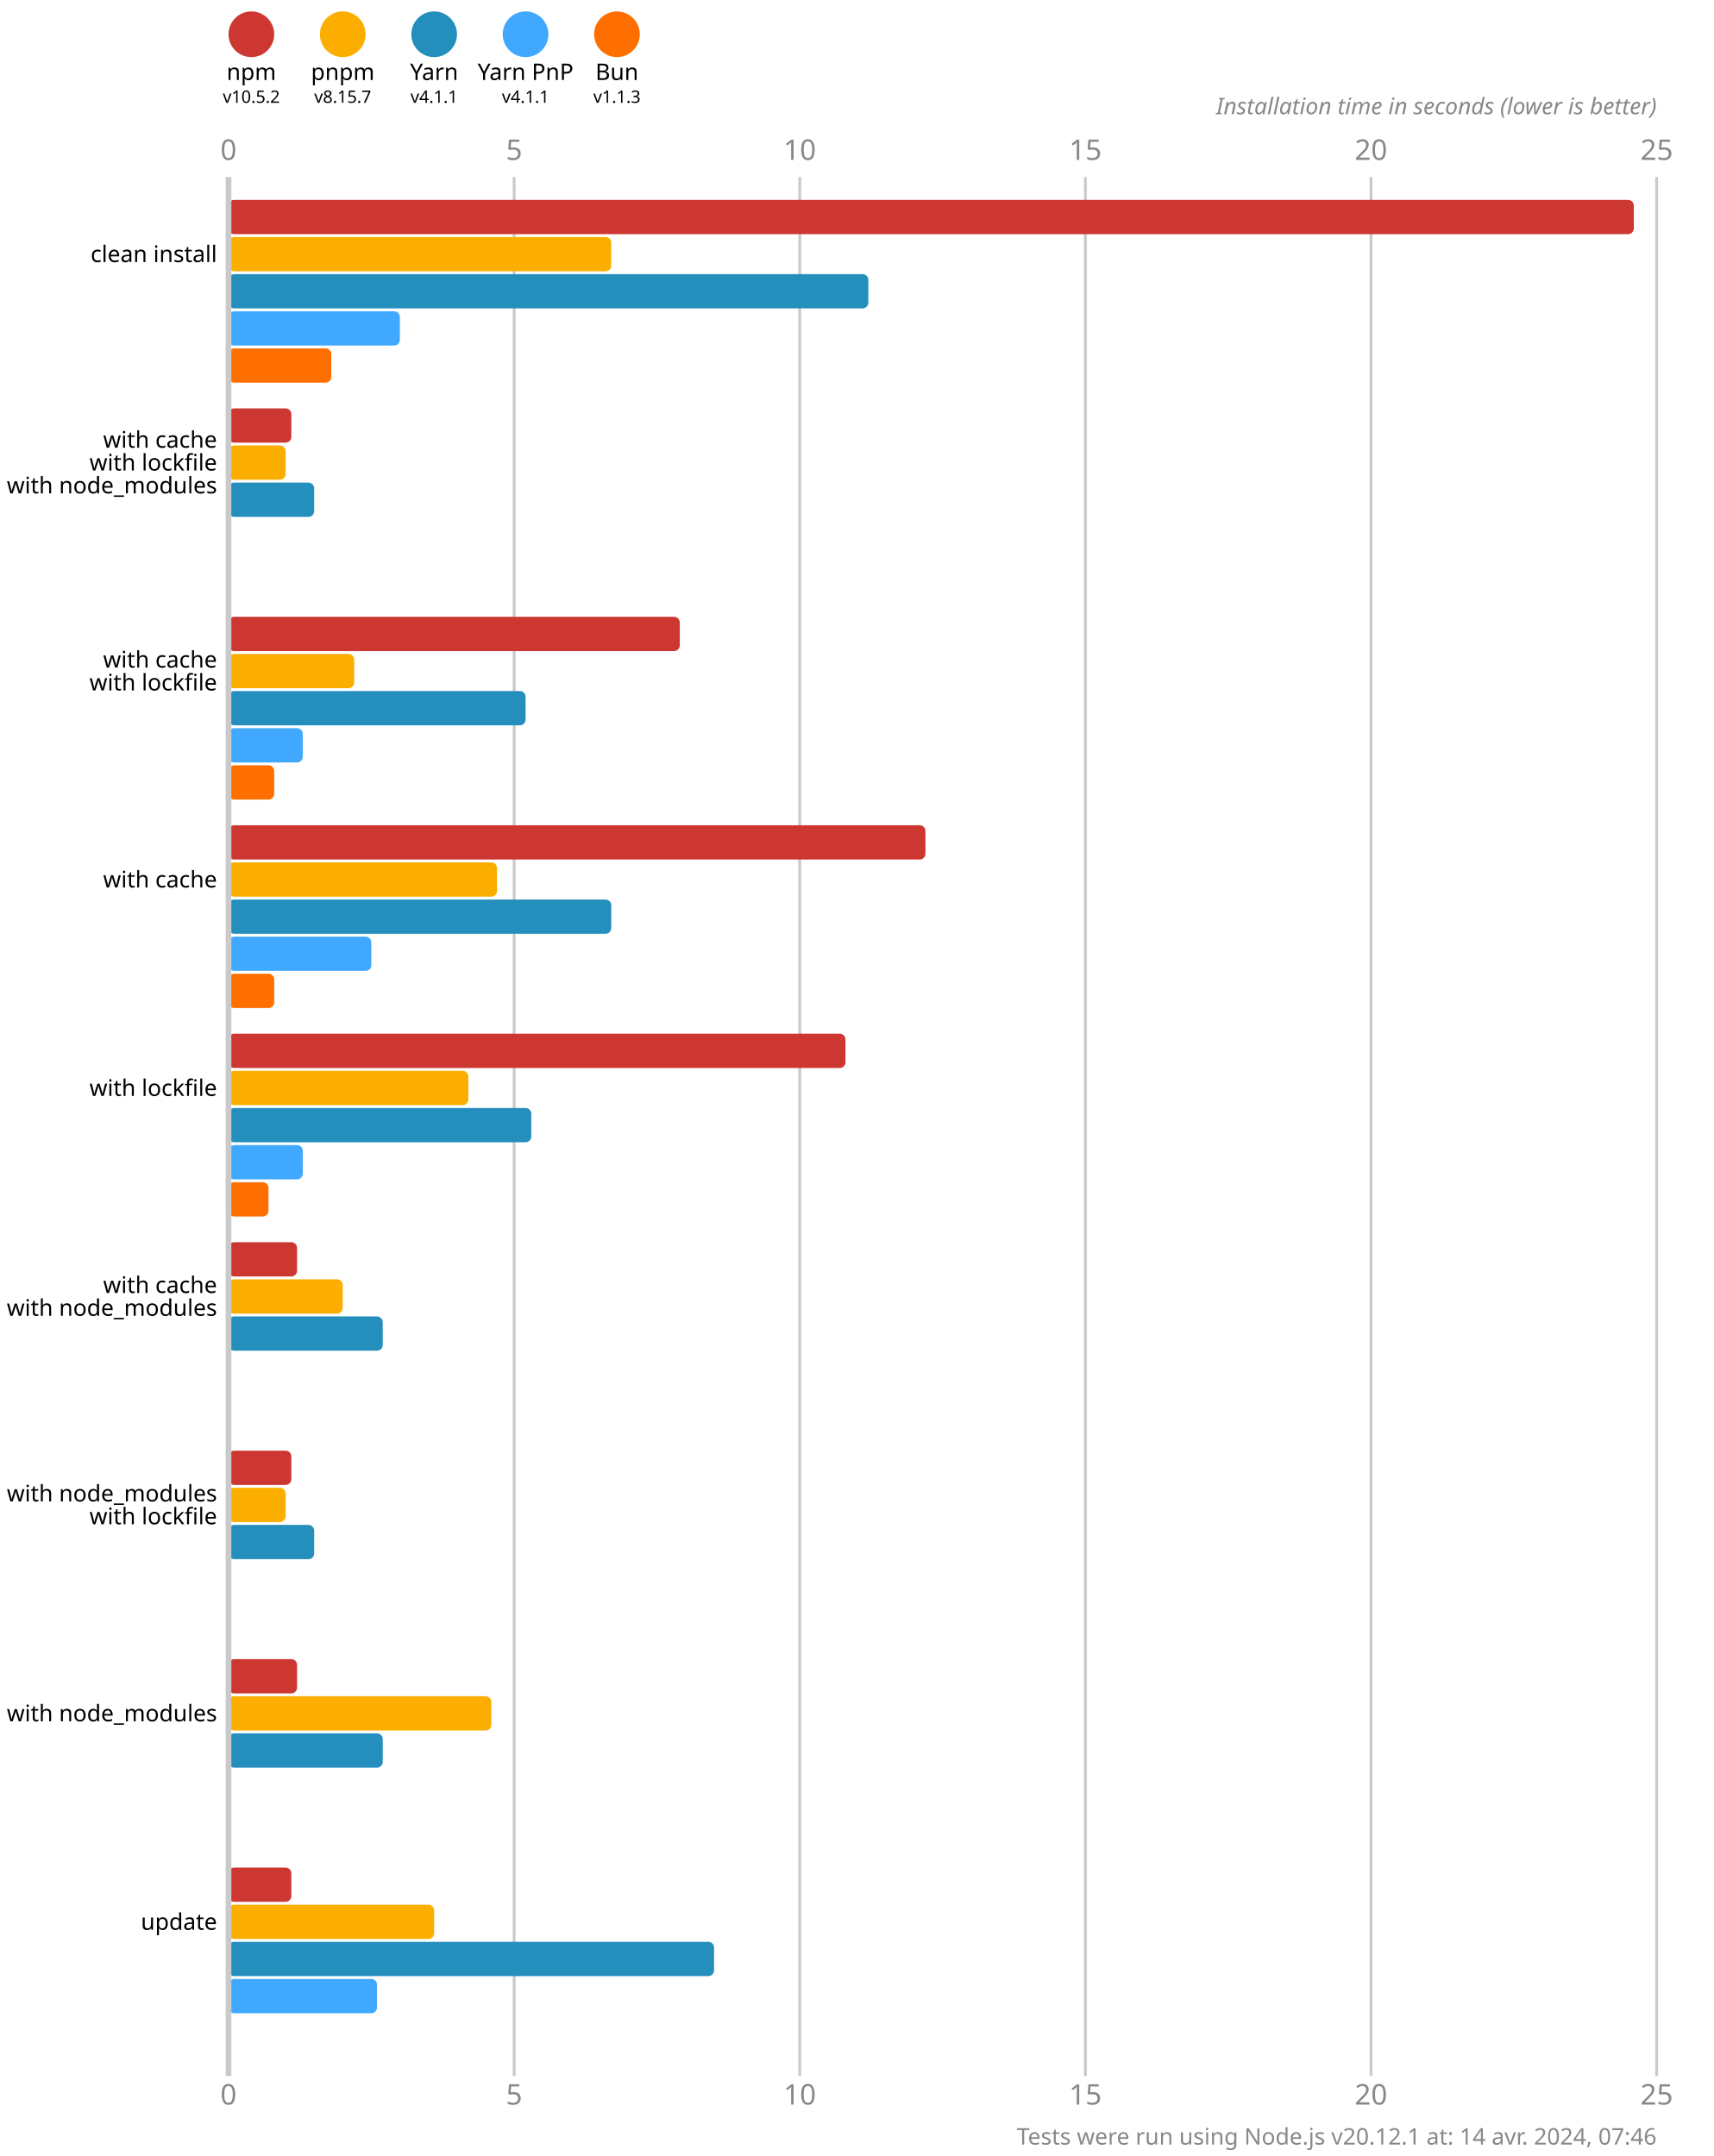
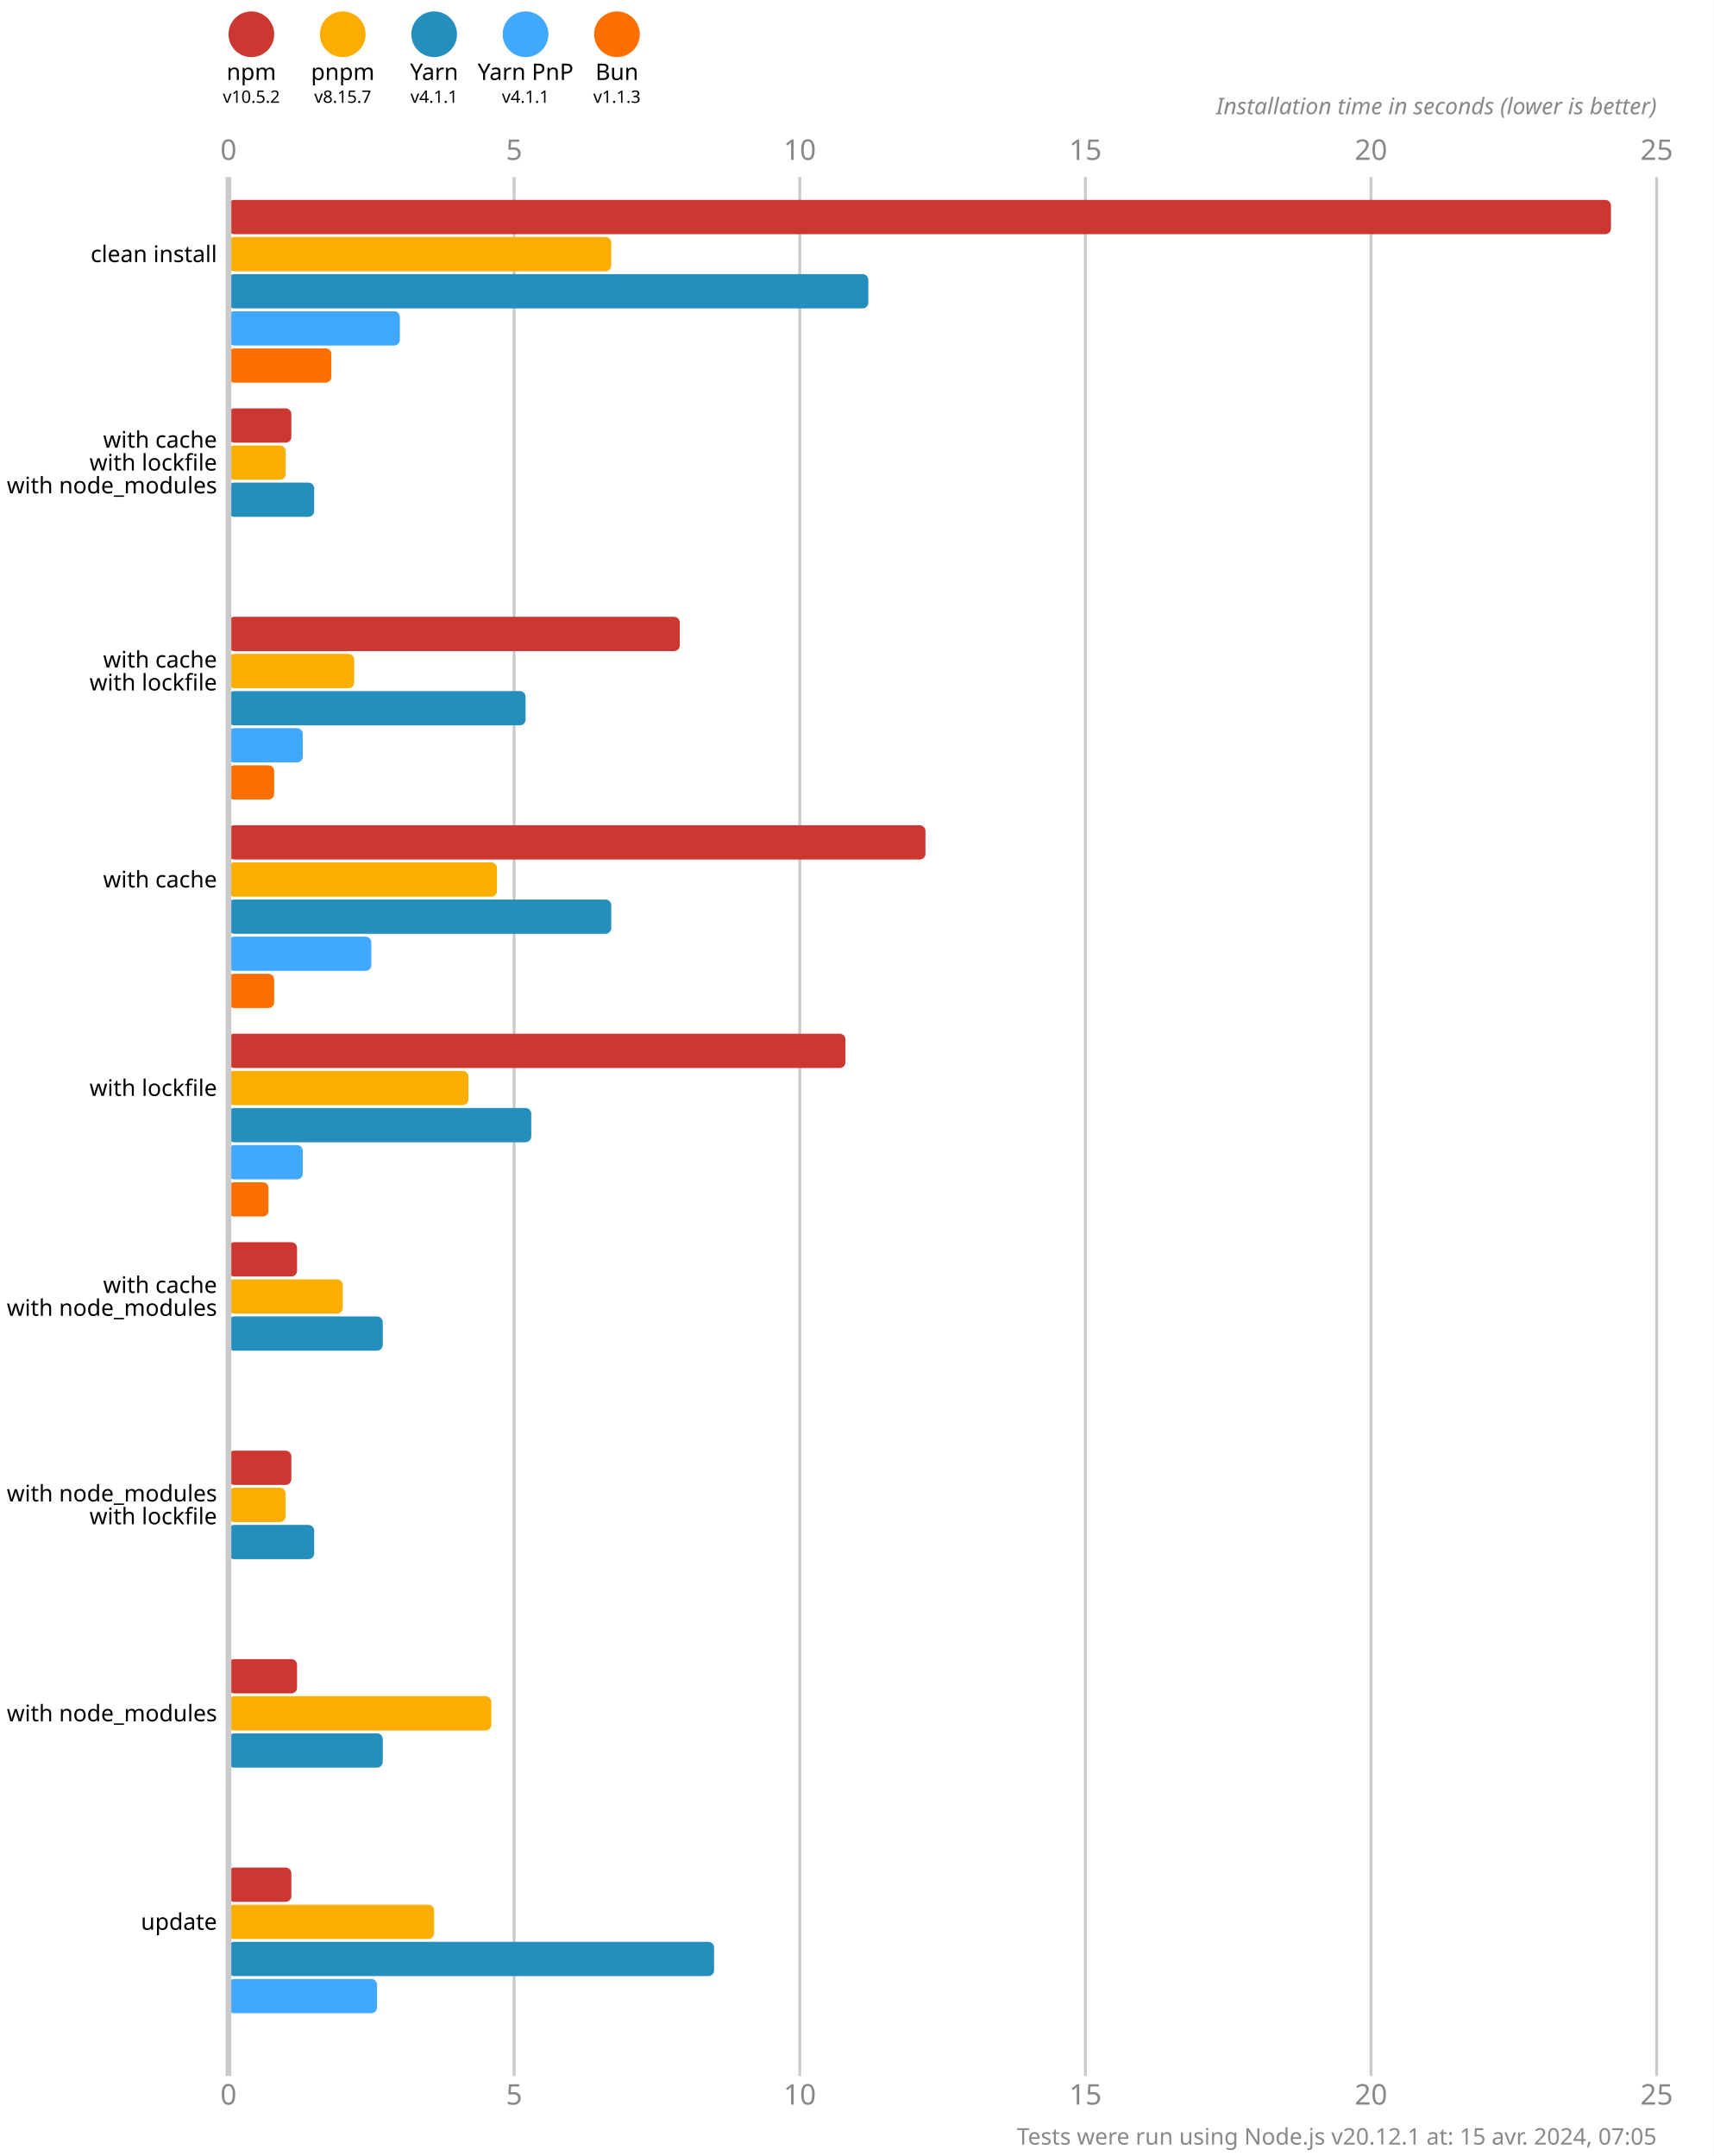
<svg xmlns="http://www.w3.org/2000/svg" version="1.1" viewBox="0 0 300 377.5">
  <style>
    .font { font-family: sans-serif; }
    .s3 { font-size: 3px; }
    .s4 { font-size: 4px; }
    .s5 { font-size: 5px; }
    .line { stroke: #cacaca; }
    .width { stroke-width: 0.5; }
    .text { fill: #888; }
  </style>
  <rect x="0" y="0" width="300" height="377.5" fill="#fff" />
  <circle cx="44" cy="6" r="4" fill="#cd3731" />
  <text x="44" y="14" class="font s4" text-anchor="middle">npm</text>
  <text x="44" y="18" class="font s3" text-anchor="middle">v10.5.2</text>
  <circle cx="60" cy="6" r="4" fill="#fbae00" />
  <text x="60" y="14" class="font s4" text-anchor="middle">pnpm</text>
  <text x="60" y="18" class="font s3" text-anchor="middle">v8.15.7</text>
  <circle cx="76" cy="6" r="4" fill="#248ebd" />
  <text x="76" y="14" class="font s4" text-anchor="middle">Yarn</text>
  <text x="76" y="18" class="font s3" text-anchor="middle">v4.1.1</text>
  <circle cx="92" cy="6" r="4" fill="#40a9ff" />
  <text x="92" y="14" class="font s4" text-anchor="middle">Yarn PnP</text>
  <text x="92" y="18" class="font s3" text-anchor="middle">v4.1.1</text>
  <circle cx="108" cy="6" r="4" fill="#ff6f00" />
  <text x="108" y="14" class="font s4" text-anchor="middle">Bun</text>
  <text x="108" y="18" class="font s3" text-anchor="middle">v1.1.3</text>
  <text x="40" y="28" class="font s5 text" text-anchor="middle">0</text>
  <text x="40" y="368.5" class="font s5 text" text-anchor="middle">0</text>
  <line x1="90" y1="31" x2="90" y2="363.5" class="line width" />
  <text x="90" y="28" class="font s5 text" text-anchor="middle">5</text>
  <text x="90" y="368.5" class="font s5 text" text-anchor="middle">5</text>
  <line x1="140" y1="31" x2="140" y2="363.5" class="line width" />
  <text x="140" y="28" class="font s5 text" text-anchor="middle">10</text>
  <text x="140" y="368.5" class="font s5 text" text-anchor="middle">10</text>
  <line x1="190" y1="31" x2="190" y2="363.5" class="line width" />
  <text x="190" y="28" class="font s5 text" text-anchor="middle">15</text>
  <text x="190" y="368.5" class="font s5 text" text-anchor="middle">15</text>
  <line x1="240" y1="31" x2="240" y2="363.5" class="line width" />
  <text x="240" y="28" class="font s5 text" text-anchor="middle">20</text>
  <text x="240" y="368.5" class="font s5 text" text-anchor="middle">20</text>
  <line x1="290" y1="31" x2="290" y2="363.5" class="line width" />
  <text x="290" y="28" class="font s5 text" text-anchor="middle">25</text>
  <text x="290" y="368.5" class="font s5 text" text-anchor="middle">25</text>
  <text x="290" y="20" class="font s4 text" font-style="italic" text-anchor="end">Installation time in seconds (lower is better)</text>
-   <rect x="40" y="35" width="246" height="6" fill="#cd3731" rx="1" ry="1" />
+   <rect x="40" y="35" width="242" height="6" fill="#cd3731" rx="1" ry="1" />
  <rect x="40" y="41.5" width="67" height="6" fill="#fbae00" rx="1" ry="1" />
  <rect x="40" y="48" width="112" height="6" fill="#248ebd" rx="1" ry="1" />
  <rect x="40" y="54.5" width="30" height="6" fill="#40a9ff" rx="1" ry="1" />
  <rect x="40" y="61" width="18" height="6" fill="#ff6f00" rx="1" ry="1" />
  <rect x="40" y="71.5" width="11" height="6" fill="#cd3731" rx="1" ry="1" />
  <rect x="40" y="78" width="10" height="6" fill="#fbae00" rx="1" ry="1" />
  <rect x="40" y="84.5" width="15" height="6" fill="#248ebd" rx="1" ry="1" />
  <rect x="40" y="91" width="0" height="6" fill="#40a9ff" rx="1" ry="1" />
  <rect x="40" y="97.5" width="0" height="6" fill="#ff6f00" rx="1" ry="1" />
  <rect x="40" y="108" width="79" height="6" fill="#cd3731" rx="1" ry="1" />
  <rect x="40" y="114.5" width="22" height="6" fill="#fbae00" rx="1" ry="1" />
  <rect x="40" y="121" width="52" height="6" fill="#248ebd" rx="1" ry="1" />
  <rect x="40" y="127.5" width="13" height="6" fill="#40a9ff" rx="1" ry="1" />
  <rect x="40" y="134" width="8" height="6" fill="#ff6f00" rx="1" ry="1" />
  <rect x="40" y="144.5" width="122" height="6" fill="#cd3731" rx="1" ry="1" />
  <rect x="40" y="151" width="47" height="6" fill="#fbae00" rx="1" ry="1" />
  <rect x="40" y="157.5" width="67" height="6" fill="#248ebd" rx="1" ry="1" />
  <rect x="40" y="164" width="25" height="6" fill="#40a9ff" rx="1" ry="1" />
  <rect x="40" y="170.5" width="8" height="6" fill="#ff6f00" rx="1" ry="1" />
  <rect x="40" y="181" width="108" height="6" fill="#cd3731" rx="1" ry="1" />
  <rect x="40" y="187.5" width="42" height="6" fill="#fbae00" rx="1" ry="1" />
  <rect x="40" y="194" width="53" height="6" fill="#248ebd" rx="1" ry="1" />
  <rect x="40" y="200.5" width="13" height="6" fill="#40a9ff" rx="1" ry="1" />
  <rect x="40" y="207" width="7" height="6" fill="#ff6f00" rx="1" ry="1" />
  <rect x="40" y="217.5" width="12" height="6" fill="#cd3731" rx="1" ry="1" />
  <rect x="40" y="224" width="20" height="6" fill="#fbae00" rx="1" ry="1" />
  <rect x="40" y="230.5" width="27" height="6" fill="#248ebd" rx="1" ry="1" />
  <rect x="40" y="237" width="0" height="6" fill="#40a9ff" rx="1" ry="1" />
  <rect x="40" y="243.5" width="0" height="6" fill="#ff6f00" rx="1" ry="1" />
  <rect x="40" y="254" width="11" height="6" fill="#cd3731" rx="1" ry="1" />
  <rect x="40" y="260.5" width="10" height="6" fill="#fbae00" rx="1" ry="1" />
  <rect x="40" y="267" width="15" height="6" fill="#248ebd" rx="1" ry="1" />
  <rect x="40" y="273.5" width="0" height="6" fill="#40a9ff" rx="1" ry="1" />
  <rect x="40" y="280" width="0" height="6" fill="#ff6f00" rx="1" ry="1" />
  <rect x="40" y="290.5" width="12" height="6" fill="#cd3731" rx="1" ry="1" />
  <rect x="40" y="297" width="46" height="6" fill="#fbae00" rx="1" ry="1" />
  <rect x="40" y="303.5" width="27" height="6" fill="#248ebd" rx="1" ry="1" />
  <rect x="40" y="310" width="0" height="6" fill="#40a9ff" rx="1" ry="1" />
  <rect x="40" y="316.5" width="0" height="6" fill="#ff6f00" rx="1" ry="1" />
  <rect x="40" y="327" width="11" height="6" fill="#cd3731" rx="1" ry="1" />
  <rect x="40" y="333.5" width="36" height="6" fill="#fbae00" rx="1" ry="1" />
  <rect x="40" y="340" width="85" height="6" fill="#248ebd" rx="1" ry="1" />
  <rect x="40" y="346.5" width="26" height="6" fill="#40a9ff" rx="1" ry="1" />
  <rect x="40" y="353" width="0" height="6" fill="#ff6f00" rx="1" ry="1" />
  <line x1="40" y1="31" x2="40" y2="363.5" class="line" />
  <text x="38" y="44.5" class="font s4" dominant-baseline="middle" text-anchor="end">clean install</text>
  <text x="38" y="77" class="font s4" dominant-baseline="middle" text-anchor="end">with cache</text>
  <text x="38" y="81" class="font s4" dominant-baseline="middle" text-anchor="end">with lockfile</text>
  <text x="38" y="85" class="font s4" dominant-baseline="middle" text-anchor="end">with node_modules</text>
  <text x="38" y="115.5" class="font s4" dominant-baseline="middle" text-anchor="end">with cache</text>
  <text x="38" y="119.5" class="font s4" dominant-baseline="middle" text-anchor="end">with lockfile</text>
  <text x="38" y="154" class="font s4" dominant-baseline="middle" text-anchor="end">with cache</text>
  <text x="38" y="190.5" class="font s4" dominant-baseline="middle" text-anchor="end">with lockfile</text>
  <text x="38" y="225" class="font s4" dominant-baseline="middle" text-anchor="end">with cache</text>
  <text x="38" y="229" class="font s4" dominant-baseline="middle" text-anchor="end">with node_modules</text>
  <text x="38" y="261.5" class="font s4" dominant-baseline="middle" text-anchor="end">with node_modules</text>
  <text x="38" y="265.5" class="font s4" dominant-baseline="middle" text-anchor="end">with lockfile</text>
  <text x="38" y="300" class="font s4" dominant-baseline="middle" text-anchor="end">with node_modules</text>
  <text x="38" y="336.5" class="font s4" dominant-baseline="middle" text-anchor="end">update</text>
-   <text x="290" y="375.5" class="font s4 text" text-anchor="end">Tests were run using Node.js v20.12.1 at: 14 avr. 2024, 07:46</text>
+   <text x="290" y="375.5" class="font s4 text" text-anchor="end">Tests were run using Node.js v20.12.1 at: 15 avr. 2024, 07:05</text>
</svg>
